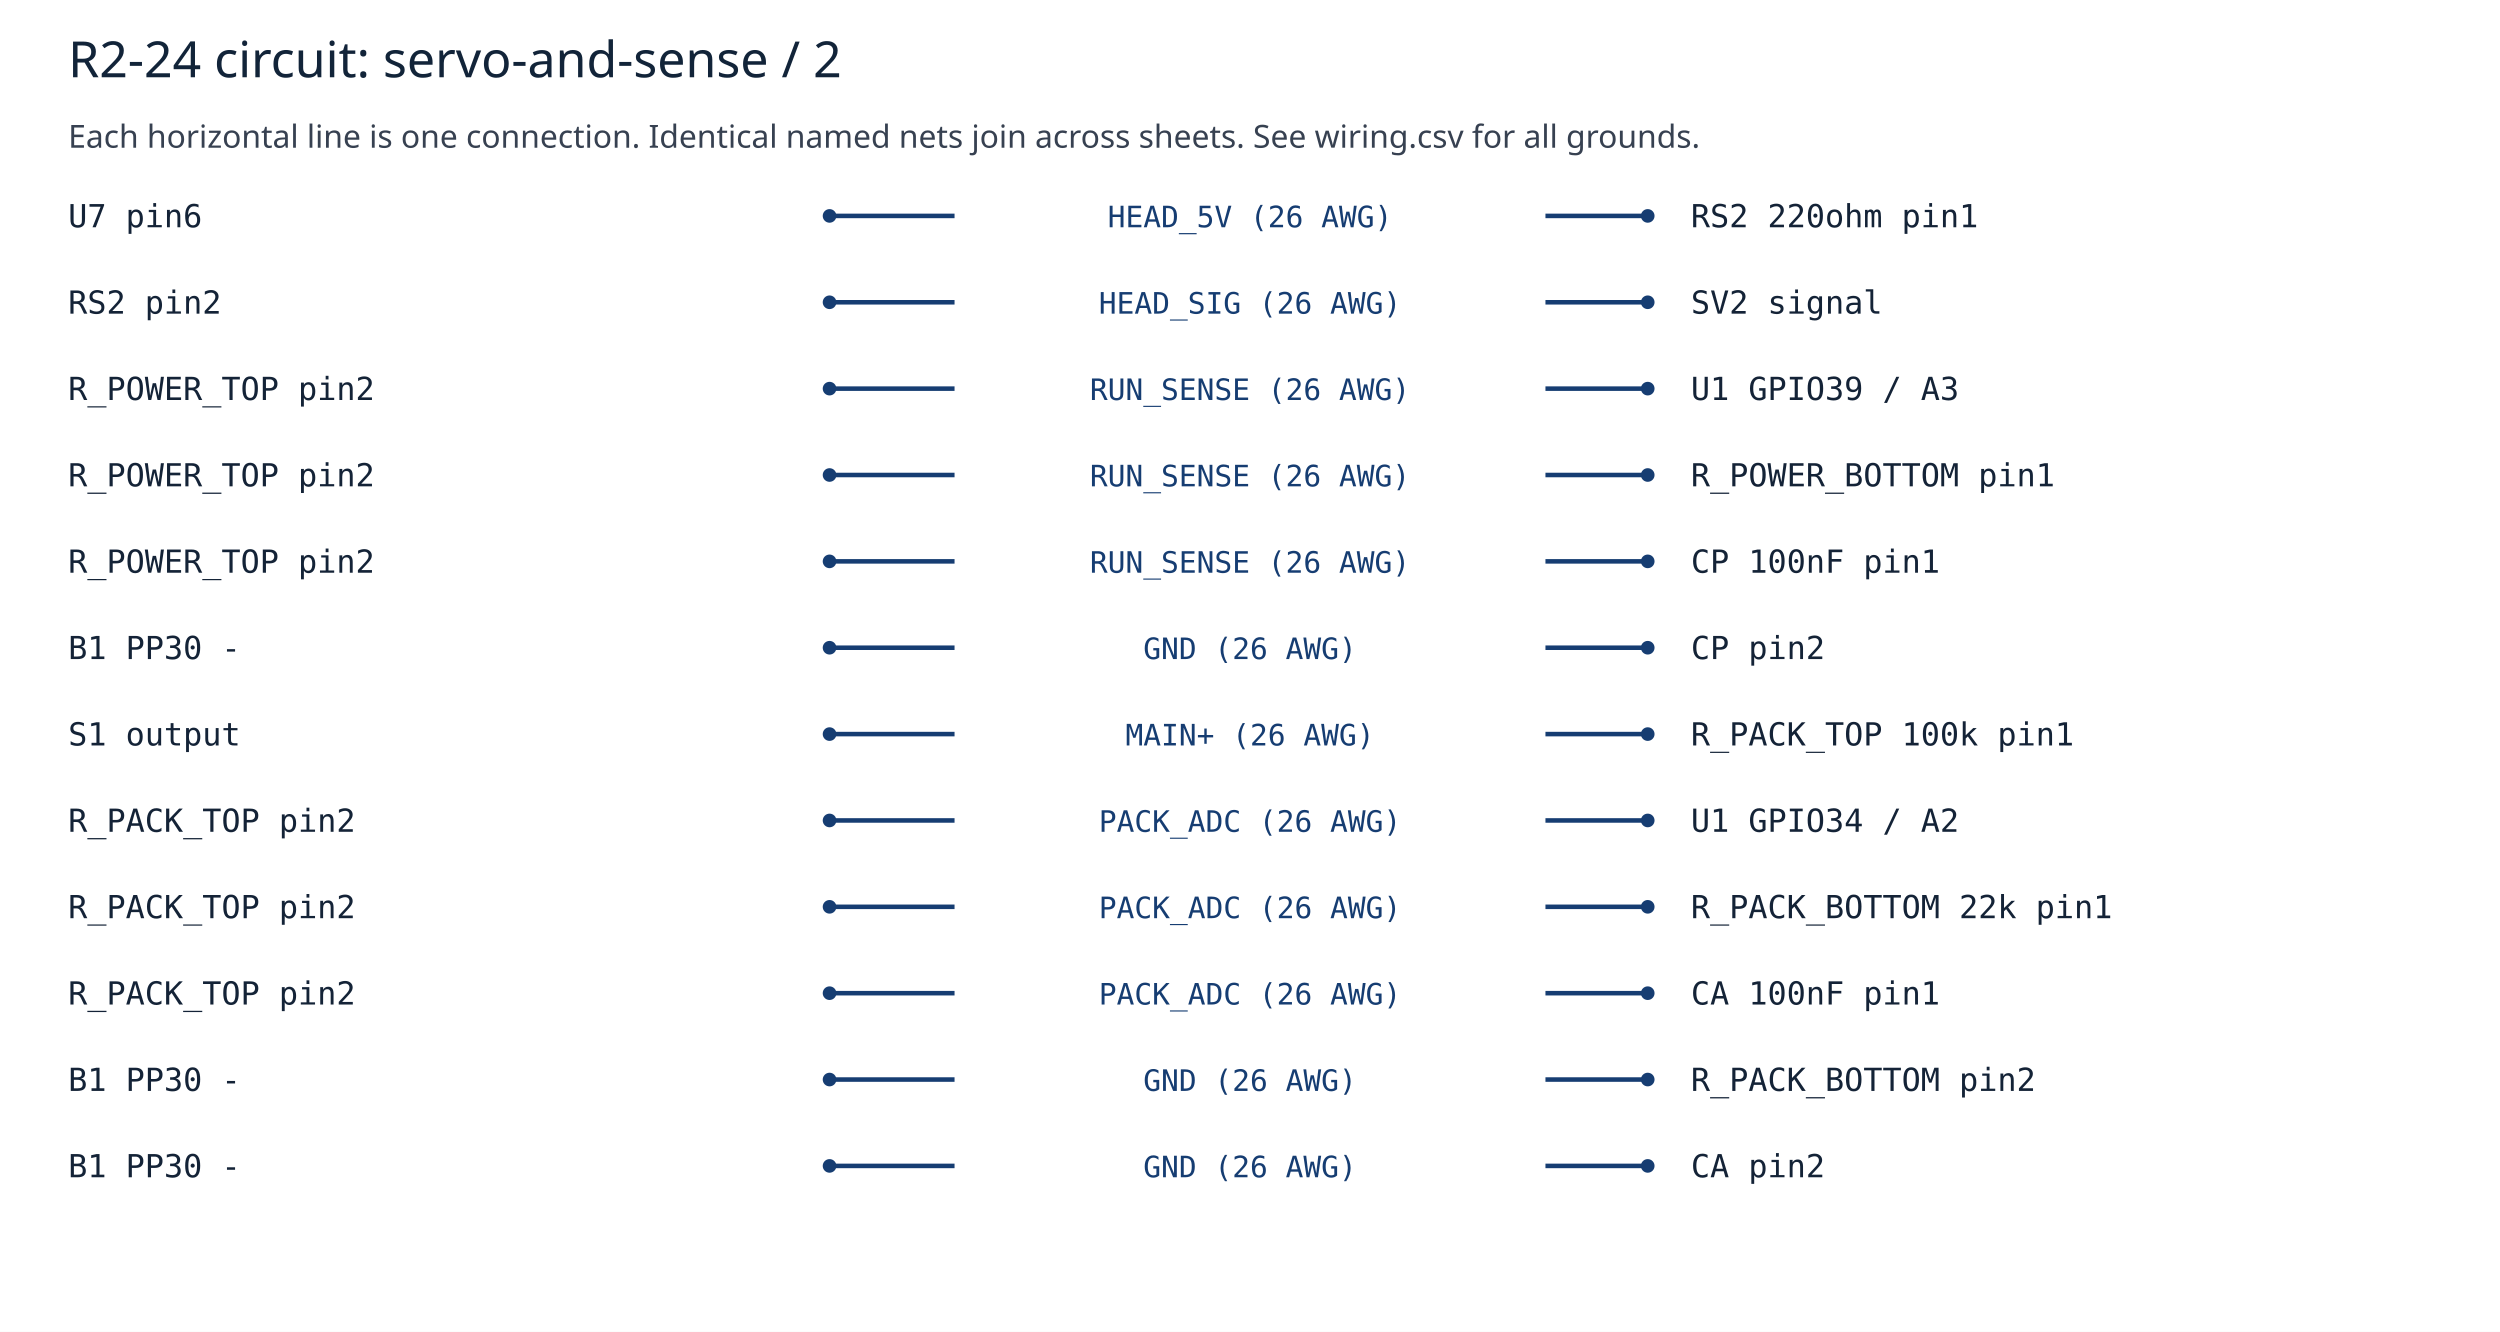
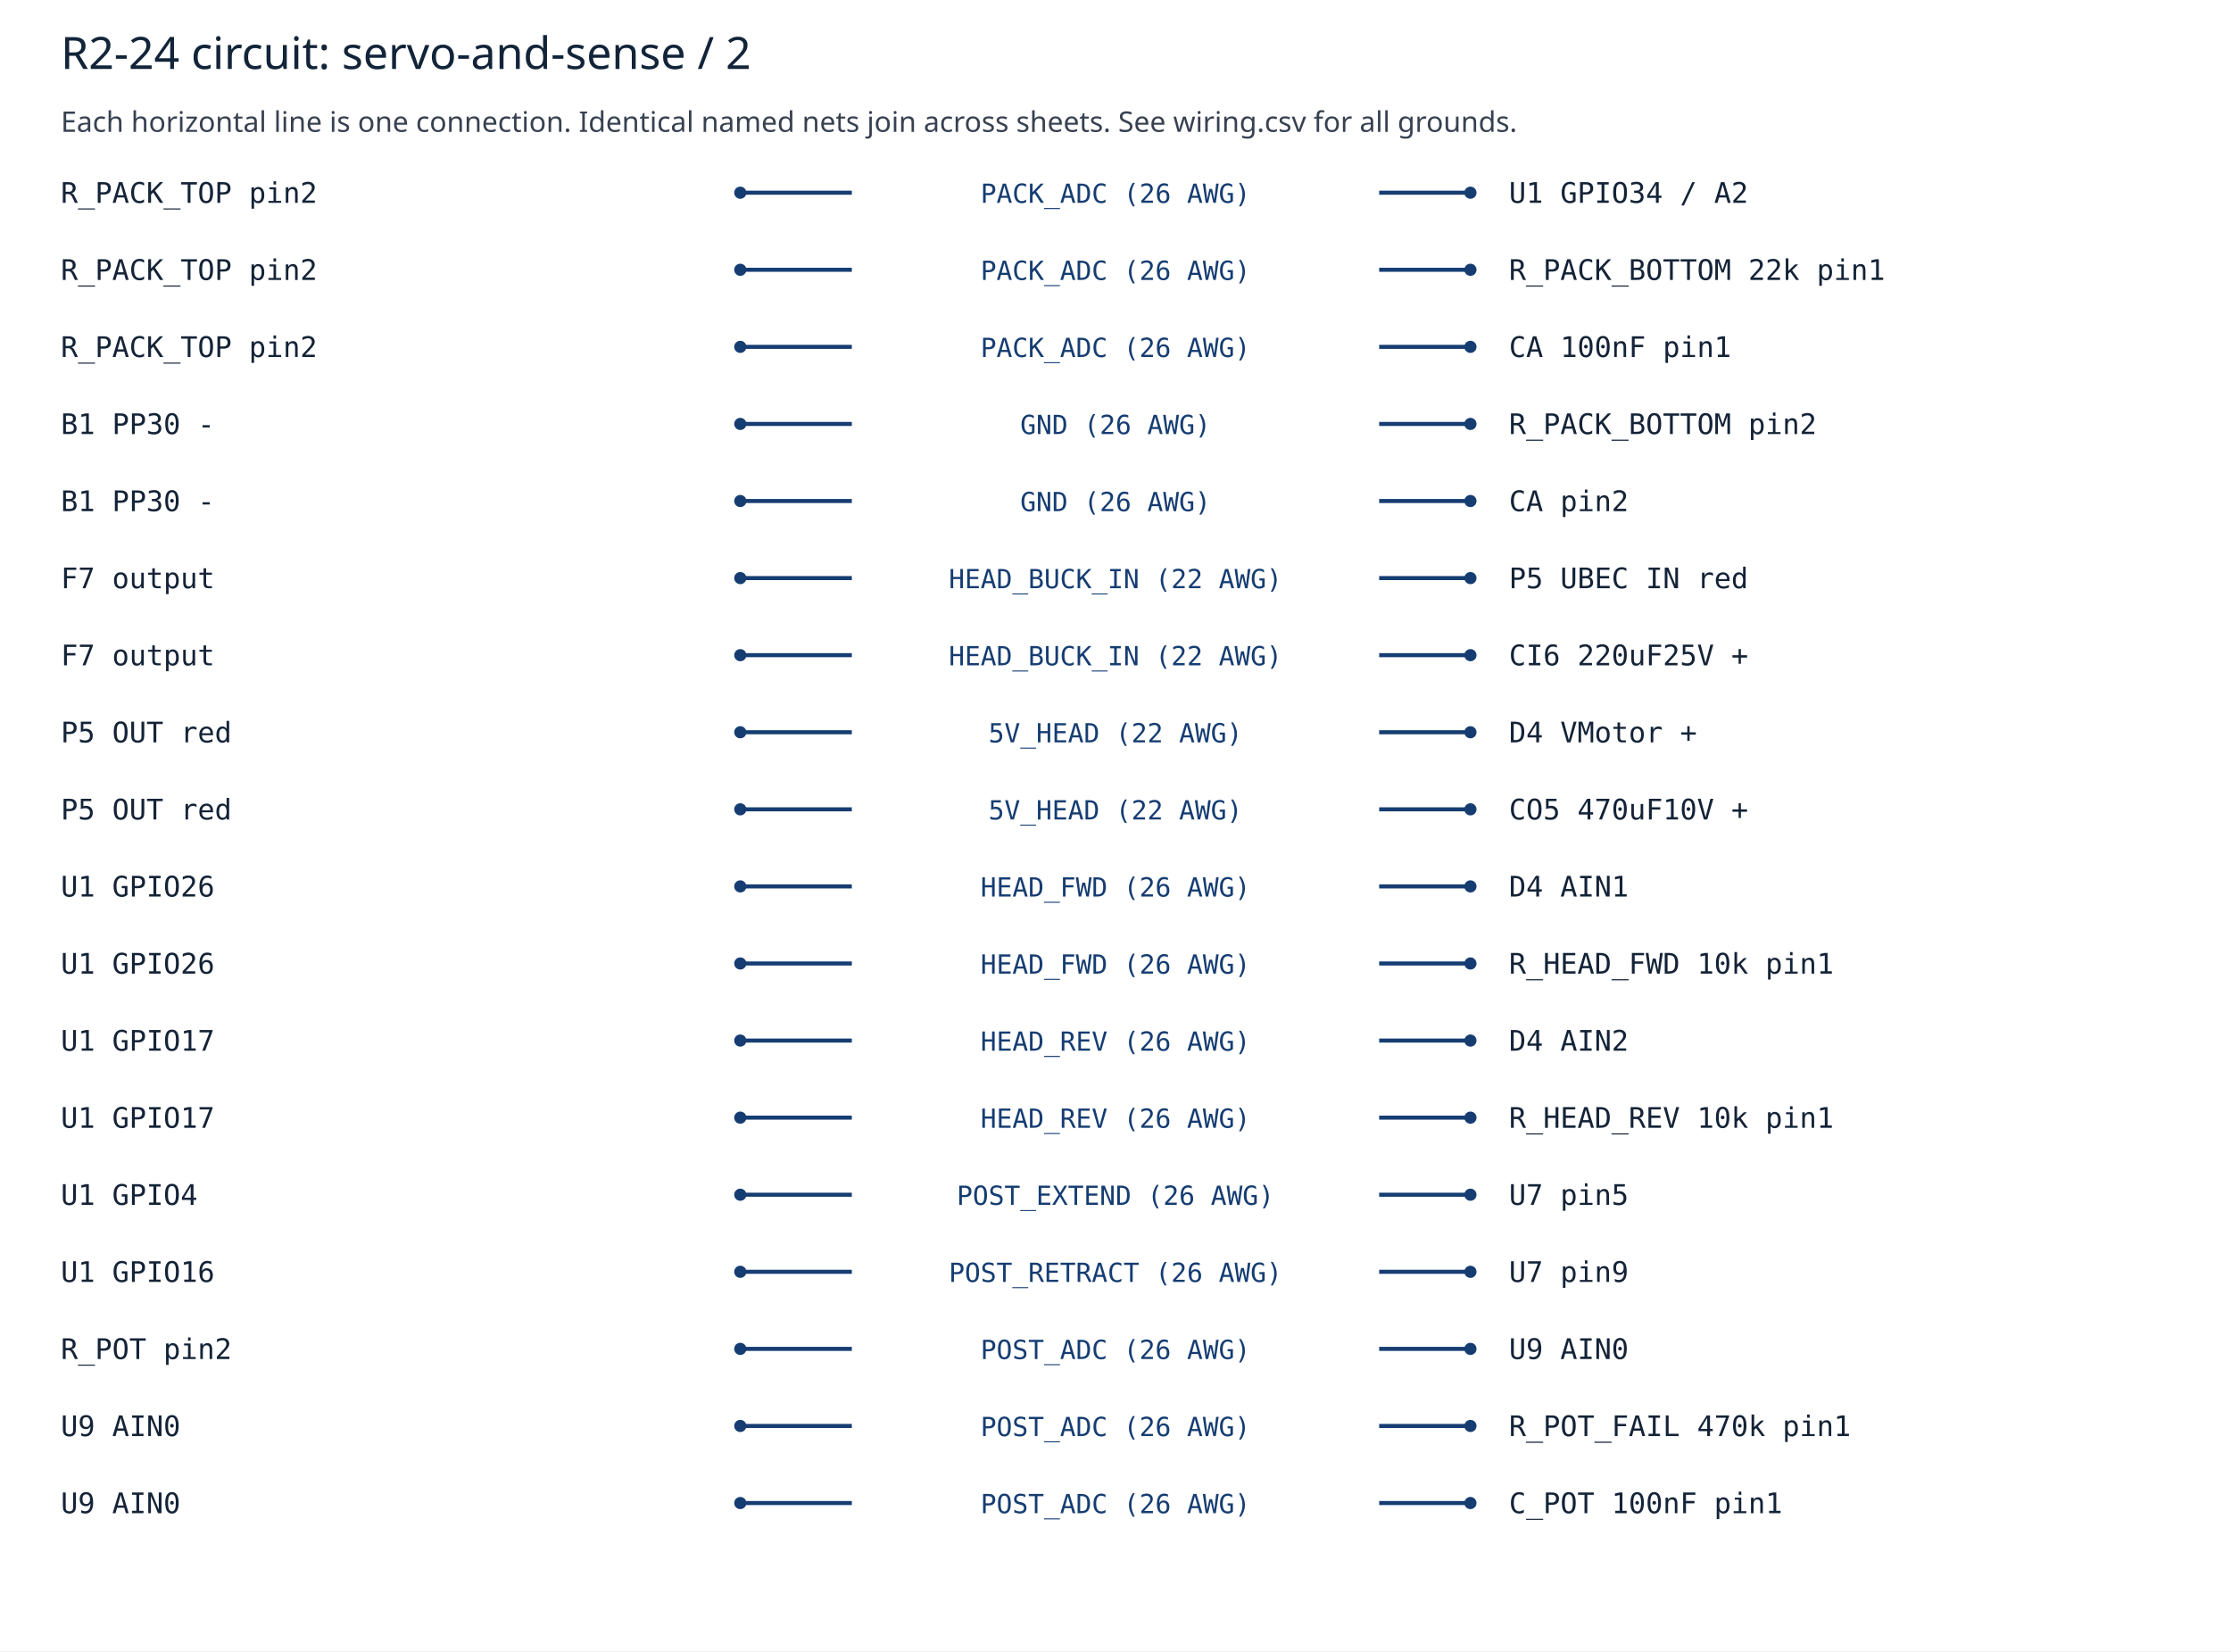
- <svg xmlns="http://www.w3.org/2000/svg" width="1100" height="586" viewBox="0 0 1100 586">
-   <rect width="1100" height="586" fill="white" />
+ <svg xmlns="http://www.w3.org/2000/svg" width="1100" height="814" viewBox="0 0 1100 814">
+   <rect width="1100" height="814" fill="white" />
  <text x="30" y="34" font-family="sans-serif" font-size="22" fill="#122439">R2-24 circuit: servo-and-sense / 2</text>
  <text x="30" y="65" font-family="sans-serif" font-size="14" fill="#374151">Each horizontal line is one connection. Identical named nets join across sheets. See wiring.csv for all grounds.</text>
-   <text x="30" y="100" font-family="monospace" font-size="14" fill="#142337">U7 pin6</text>
+   <text x="30" y="100" font-family="monospace" font-size="14" fill="#142337">R_PACK_TOP pin2</text>
  <path d="M 365 95 H 725" stroke="#163d72" stroke-width="2" fill="none" />
  <circle cx="365" cy="95" r="3" fill="#163d72" />
  <circle cx="725" cy="95" r="3" fill="#163d72" />
  <rect x="420" y="83" width="260" height="22" fill="white" />
-   <text x="550" y="100" text-anchor="middle" font-family="monospace" font-size="13" fill="#163d72">HEAD_5V (26 AWG)</text>
-   <text x="744" y="100" font-family="monospace" font-size="14" fill="#142337">RS2 220ohm pin1</text>
-   <text x="30" y="138" font-family="monospace" font-size="14" fill="#142337">RS2 pin2</text>
+   <text x="550" y="100" text-anchor="middle" font-family="monospace" font-size="13" fill="#163d72">PACK_ADC (26 AWG)</text>
+   <text x="744" y="100" font-family="monospace" font-size="14" fill="#142337">U1 GPIO34 / A2</text>
+   <text x="30" y="138" font-family="monospace" font-size="14" fill="#142337">R_PACK_TOP pin2</text>
  <path d="M 365 133 H 725" stroke="#163d72" stroke-width="2" fill="none" />
  <circle cx="365" cy="133" r="3" fill="#163d72" />
  <circle cx="725" cy="133" r="3" fill="#163d72" />
  <rect x="420" y="121" width="260" height="22" fill="white" />
-   <text x="550" y="138" text-anchor="middle" font-family="monospace" font-size="13" fill="#163d72">HEAD_SIG (26 AWG)</text>
-   <text x="744" y="138" font-family="monospace" font-size="14" fill="#142337">SV2 signal</text>
-   <text x="30" y="176" font-family="monospace" font-size="14" fill="#142337">R_POWER_TOP pin2</text>
+   <text x="550" y="138" text-anchor="middle" font-family="monospace" font-size="13" fill="#163d72">PACK_ADC (26 AWG)</text>
+   <text x="744" y="138" font-family="monospace" font-size="14" fill="#142337">R_PACK_BOTTOM 22k pin1</text>
+   <text x="30" y="176" font-family="monospace" font-size="14" fill="#142337">R_PACK_TOP pin2</text>
  <path d="M 365 171 H 725" stroke="#163d72" stroke-width="2" fill="none" />
  <circle cx="365" cy="171" r="3" fill="#163d72" />
  <circle cx="725" cy="171" r="3" fill="#163d72" />
  <rect x="420" y="159" width="260" height="22" fill="white" />
-   <text x="550" y="176" text-anchor="middle" font-family="monospace" font-size="13" fill="#163d72">RUN_SENSE (26 AWG)</text>
-   <text x="744" y="176" font-family="monospace" font-size="14" fill="#142337">U1 GPIO39 / A3</text>
-   <text x="30" y="214" font-family="monospace" font-size="14" fill="#142337">R_POWER_TOP pin2</text>
+   <text x="550" y="176" text-anchor="middle" font-family="monospace" font-size="13" fill="#163d72">PACK_ADC (26 AWG)</text>
+   <text x="744" y="176" font-family="monospace" font-size="14" fill="#142337">CA 100nF pin1</text>
+   <text x="30" y="214" font-family="monospace" font-size="14" fill="#142337">B1 PP30 -</text>
  <path d="M 365 209 H 725" stroke="#163d72" stroke-width="2" fill="none" />
  <circle cx="365" cy="209" r="3" fill="#163d72" />
  <circle cx="725" cy="209" r="3" fill="#163d72" />
  <rect x="420" y="197" width="260" height="22" fill="white" />
-   <text x="550" y="214" text-anchor="middle" font-family="monospace" font-size="13" fill="#163d72">RUN_SENSE (26 AWG)</text>
-   <text x="744" y="214" font-family="monospace" font-size="14" fill="#142337">R_POWER_BOTTOM pin1</text>
-   <text x="30" y="252" font-family="monospace" font-size="14" fill="#142337">R_POWER_TOP pin2</text>
+   <text x="550" y="214" text-anchor="middle" font-family="monospace" font-size="13" fill="#163d72">GND (26 AWG)</text>
+   <text x="744" y="214" font-family="monospace" font-size="14" fill="#142337">R_PACK_BOTTOM pin2</text>
+   <text x="30" y="252" font-family="monospace" font-size="14" fill="#142337">B1 PP30 -</text>
  <path d="M 365 247 H 725" stroke="#163d72" stroke-width="2" fill="none" />
  <circle cx="365" cy="247" r="3" fill="#163d72" />
  <circle cx="725" cy="247" r="3" fill="#163d72" />
  <rect x="420" y="235" width="260" height="22" fill="white" />
-   <text x="550" y="252" text-anchor="middle" font-family="monospace" font-size="13" fill="#163d72">RUN_SENSE (26 AWG)</text>
-   <text x="744" y="252" font-family="monospace" font-size="14" fill="#142337">CP 100nF pin1</text>
-   <text x="30" y="290" font-family="monospace" font-size="14" fill="#142337">B1 PP30 -</text>
+   <text x="550" y="252" text-anchor="middle" font-family="monospace" font-size="13" fill="#163d72">GND (26 AWG)</text>
+   <text x="744" y="252" font-family="monospace" font-size="14" fill="#142337">CA pin2</text>
+   <text x="30" y="290" font-family="monospace" font-size="14" fill="#142337">F7 output</text>
  <path d="M 365 285 H 725" stroke="#163d72" stroke-width="2" fill="none" />
  <circle cx="365" cy="285" r="3" fill="#163d72" />
  <circle cx="725" cy="285" r="3" fill="#163d72" />
  <rect x="420" y="273" width="260" height="22" fill="white" />
-   <text x="550" y="290" text-anchor="middle" font-family="monospace" font-size="13" fill="#163d72">GND (26 AWG)</text>
-   <text x="744" y="290" font-family="monospace" font-size="14" fill="#142337">CP pin2</text>
-   <text x="30" y="328" font-family="monospace" font-size="14" fill="#142337">S1 output</text>
+   <text x="550" y="290" text-anchor="middle" font-family="monospace" font-size="13" fill="#163d72">HEAD_BUCK_IN (22 AWG)</text>
+   <text x="744" y="290" font-family="monospace" font-size="14" fill="#142337">P5 UBEC IN red</text>
+   <text x="30" y="328" font-family="monospace" font-size="14" fill="#142337">F7 output</text>
  <path d="M 365 323 H 725" stroke="#163d72" stroke-width="2" fill="none" />
  <circle cx="365" cy="323" r="3" fill="#163d72" />
  <circle cx="725" cy="323" r="3" fill="#163d72" />
  <rect x="420" y="311" width="260" height="22" fill="white" />
-   <text x="550" y="328" text-anchor="middle" font-family="monospace" font-size="13" fill="#163d72">MAIN+ (26 AWG)</text>
-   <text x="744" y="328" font-family="monospace" font-size="14" fill="#142337">R_PACK_TOP 100k pin1</text>
-   <text x="30" y="366" font-family="monospace" font-size="14" fill="#142337">R_PACK_TOP pin2</text>
+   <text x="550" y="328" text-anchor="middle" font-family="monospace" font-size="13" fill="#163d72">HEAD_BUCK_IN (22 AWG)</text>
+   <text x="744" y="328" font-family="monospace" font-size="14" fill="#142337">CI6 220uF25V +</text>
+   <text x="30" y="366" font-family="monospace" font-size="14" fill="#142337">P5 OUT red</text>
  <path d="M 365 361 H 725" stroke="#163d72" stroke-width="2" fill="none" />
  <circle cx="365" cy="361" r="3" fill="#163d72" />
  <circle cx="725" cy="361" r="3" fill="#163d72" />
  <rect x="420" y="349" width="260" height="22" fill="white" />
-   <text x="550" y="366" text-anchor="middle" font-family="monospace" font-size="13" fill="#163d72">PACK_ADC (26 AWG)</text>
-   <text x="744" y="366" font-family="monospace" font-size="14" fill="#142337">U1 GPIO34 / A2</text>
-   <text x="30" y="404" font-family="monospace" font-size="14" fill="#142337">R_PACK_TOP pin2</text>
+   <text x="550" y="366" text-anchor="middle" font-family="monospace" font-size="13" fill="#163d72">5V_HEAD (22 AWG)</text>
+   <text x="744" y="366" font-family="monospace" font-size="14" fill="#142337">D4 VMotor +</text>
+   <text x="30" y="404" font-family="monospace" font-size="14" fill="#142337">P5 OUT red</text>
  <path d="M 365 399 H 725" stroke="#163d72" stroke-width="2" fill="none" />
  <circle cx="365" cy="399" r="3" fill="#163d72" />
  <circle cx="725" cy="399" r="3" fill="#163d72" />
  <rect x="420" y="387" width="260" height="22" fill="white" />
-   <text x="550" y="404" text-anchor="middle" font-family="monospace" font-size="13" fill="#163d72">PACK_ADC (26 AWG)</text>
-   <text x="744" y="404" font-family="monospace" font-size="14" fill="#142337">R_PACK_BOTTOM 22k pin1</text>
-   <text x="30" y="442" font-family="monospace" font-size="14" fill="#142337">R_PACK_TOP pin2</text>
+   <text x="550" y="404" text-anchor="middle" font-family="monospace" font-size="13" fill="#163d72">5V_HEAD (22 AWG)</text>
+   <text x="744" y="404" font-family="monospace" font-size="14" fill="#142337">CO5 470uF10V +</text>
+   <text x="30" y="442" font-family="monospace" font-size="14" fill="#142337">U1 GPIO26</text>
  <path d="M 365 437 H 725" stroke="#163d72" stroke-width="2" fill="none" />
  <circle cx="365" cy="437" r="3" fill="#163d72" />
  <circle cx="725" cy="437" r="3" fill="#163d72" />
  <rect x="420" y="425" width="260" height="22" fill="white" />
-   <text x="550" y="442" text-anchor="middle" font-family="monospace" font-size="13" fill="#163d72">PACK_ADC (26 AWG)</text>
-   <text x="744" y="442" font-family="monospace" font-size="14" fill="#142337">CA 100nF pin1</text>
-   <text x="30" y="480" font-family="monospace" font-size="14" fill="#142337">B1 PP30 -</text>
+   <text x="550" y="442" text-anchor="middle" font-family="monospace" font-size="13" fill="#163d72">HEAD_FWD (26 AWG)</text>
+   <text x="744" y="442" font-family="monospace" font-size="14" fill="#142337">D4 AIN1</text>
+   <text x="30" y="480" font-family="monospace" font-size="14" fill="#142337">U1 GPIO26</text>
  <path d="M 365 475 H 725" stroke="#163d72" stroke-width="2" fill="none" />
  <circle cx="365" cy="475" r="3" fill="#163d72" />
  <circle cx="725" cy="475" r="3" fill="#163d72" />
  <rect x="420" y="463" width="260" height="22" fill="white" />
-   <text x="550" y="480" text-anchor="middle" font-family="monospace" font-size="13" fill="#163d72">GND (26 AWG)</text>
-   <text x="744" y="480" font-family="monospace" font-size="14" fill="#142337">R_PACK_BOTTOM pin2</text>
-   <text x="30" y="518" font-family="monospace" font-size="14" fill="#142337">B1 PP30 -</text>
+   <text x="550" y="480" text-anchor="middle" font-family="monospace" font-size="13" fill="#163d72">HEAD_FWD (26 AWG)</text>
+   <text x="744" y="480" font-family="monospace" font-size="14" fill="#142337">R_HEAD_FWD 10k pin1</text>
+   <text x="30" y="518" font-family="monospace" font-size="14" fill="#142337">U1 GPIO17</text>
  <path d="M 365 513 H 725" stroke="#163d72" stroke-width="2" fill="none" />
  <circle cx="365" cy="513" r="3" fill="#163d72" />
  <circle cx="725" cy="513" r="3" fill="#163d72" />
  <rect x="420" y="501" width="260" height="22" fill="white" />
-   <text x="550" y="518" text-anchor="middle" font-family="monospace" font-size="13" fill="#163d72">GND (26 AWG)</text>
-   <text x="744" y="518" font-family="monospace" font-size="14" fill="#142337">CA pin2</text>
+   <text x="550" y="518" text-anchor="middle" font-family="monospace" font-size="13" fill="#163d72">HEAD_REV (26 AWG)</text>
+   <text x="744" y="518" font-family="monospace" font-size="14" fill="#142337">D4 AIN2</text>
+   <text x="30" y="556" font-family="monospace" font-size="14" fill="#142337">U1 GPIO17</text>
+   <path d="M 365 551 H 725" stroke="#163d72" stroke-width="2" fill="none" />
+   <circle cx="365" cy="551" r="3" fill="#163d72" />
+   <circle cx="725" cy="551" r="3" fill="#163d72" />
+   <rect x="420" y="539" width="260" height="22" fill="white" />
+   <text x="550" y="556" text-anchor="middle" font-family="monospace" font-size="13" fill="#163d72">HEAD_REV (26 AWG)</text>
+   <text x="744" y="556" font-family="monospace" font-size="14" fill="#142337">R_HEAD_REV 10k pin1</text>
+   <text x="30" y="594" font-family="monospace" font-size="14" fill="#142337">U1 GPIO4</text>
+   <path d="M 365 589 H 725" stroke="#163d72" stroke-width="2" fill="none" />
+   <circle cx="365" cy="589" r="3" fill="#163d72" />
+   <circle cx="725" cy="589" r="3" fill="#163d72" />
+   <rect x="420" y="577" width="260" height="22" fill="white" />
+   <text x="550" y="594" text-anchor="middle" font-family="monospace" font-size="13" fill="#163d72">POST_EXTEND (26 AWG)</text>
+   <text x="744" y="594" font-family="monospace" font-size="14" fill="#142337">U7 pin5</text>
+   <text x="30" y="632" font-family="monospace" font-size="14" fill="#142337">U1 GPIO16</text>
+   <path d="M 365 627 H 725" stroke="#163d72" stroke-width="2" fill="none" />
+   <circle cx="365" cy="627" r="3" fill="#163d72" />
+   <circle cx="725" cy="627" r="3" fill="#163d72" />
+   <rect x="420" y="615" width="260" height="22" fill="white" />
+   <text x="550" y="632" text-anchor="middle" font-family="monospace" font-size="13" fill="#163d72">POST_RETRACT (26 AWG)</text>
+   <text x="744" y="632" font-family="monospace" font-size="14" fill="#142337">U7 pin9</text>
+   <text x="30" y="670" font-family="monospace" font-size="14" fill="#142337">R_POT pin2</text>
+   <path d="M 365 665 H 725" stroke="#163d72" stroke-width="2" fill="none" />
+   <circle cx="365" cy="665" r="3" fill="#163d72" />
+   <circle cx="725" cy="665" r="3" fill="#163d72" />
+   <rect x="420" y="653" width="260" height="22" fill="white" />
+   <text x="550" y="670" text-anchor="middle" font-family="monospace" font-size="13" fill="#163d72">POST_ADC (26 AWG)</text>
+   <text x="744" y="670" font-family="monospace" font-size="14" fill="#142337">U9 AIN0</text>
+   <text x="30" y="708" font-family="monospace" font-size="14" fill="#142337">U9 AIN0</text>
+   <path d="M 365 703 H 725" stroke="#163d72" stroke-width="2" fill="none" />
+   <circle cx="365" cy="703" r="3" fill="#163d72" />
+   <circle cx="725" cy="703" r="3" fill="#163d72" />
+   <rect x="420" y="691" width="260" height="22" fill="white" />
+   <text x="550" y="708" text-anchor="middle" font-family="monospace" font-size="13" fill="#163d72">POST_ADC (26 AWG)</text>
+   <text x="744" y="708" font-family="monospace" font-size="14" fill="#142337">R_POT_FAIL 470k pin1</text>
+   <text x="30" y="746" font-family="monospace" font-size="14" fill="#142337">U9 AIN0</text>
+   <path d="M 365 741 H 725" stroke="#163d72" stroke-width="2" fill="none" />
+   <circle cx="365" cy="741" r="3" fill="#163d72" />
+   <circle cx="725" cy="741" r="3" fill="#163d72" />
+   <rect x="420" y="729" width="260" height="22" fill="white" />
+   <text x="550" y="746" text-anchor="middle" font-family="monospace" font-size="13" fill="#163d72">POST_ADC (26 AWG)</text>
+   <text x="744" y="746" font-family="monospace" font-size="14" fill="#142337">C_POT 100nF pin1</text>
</svg>
